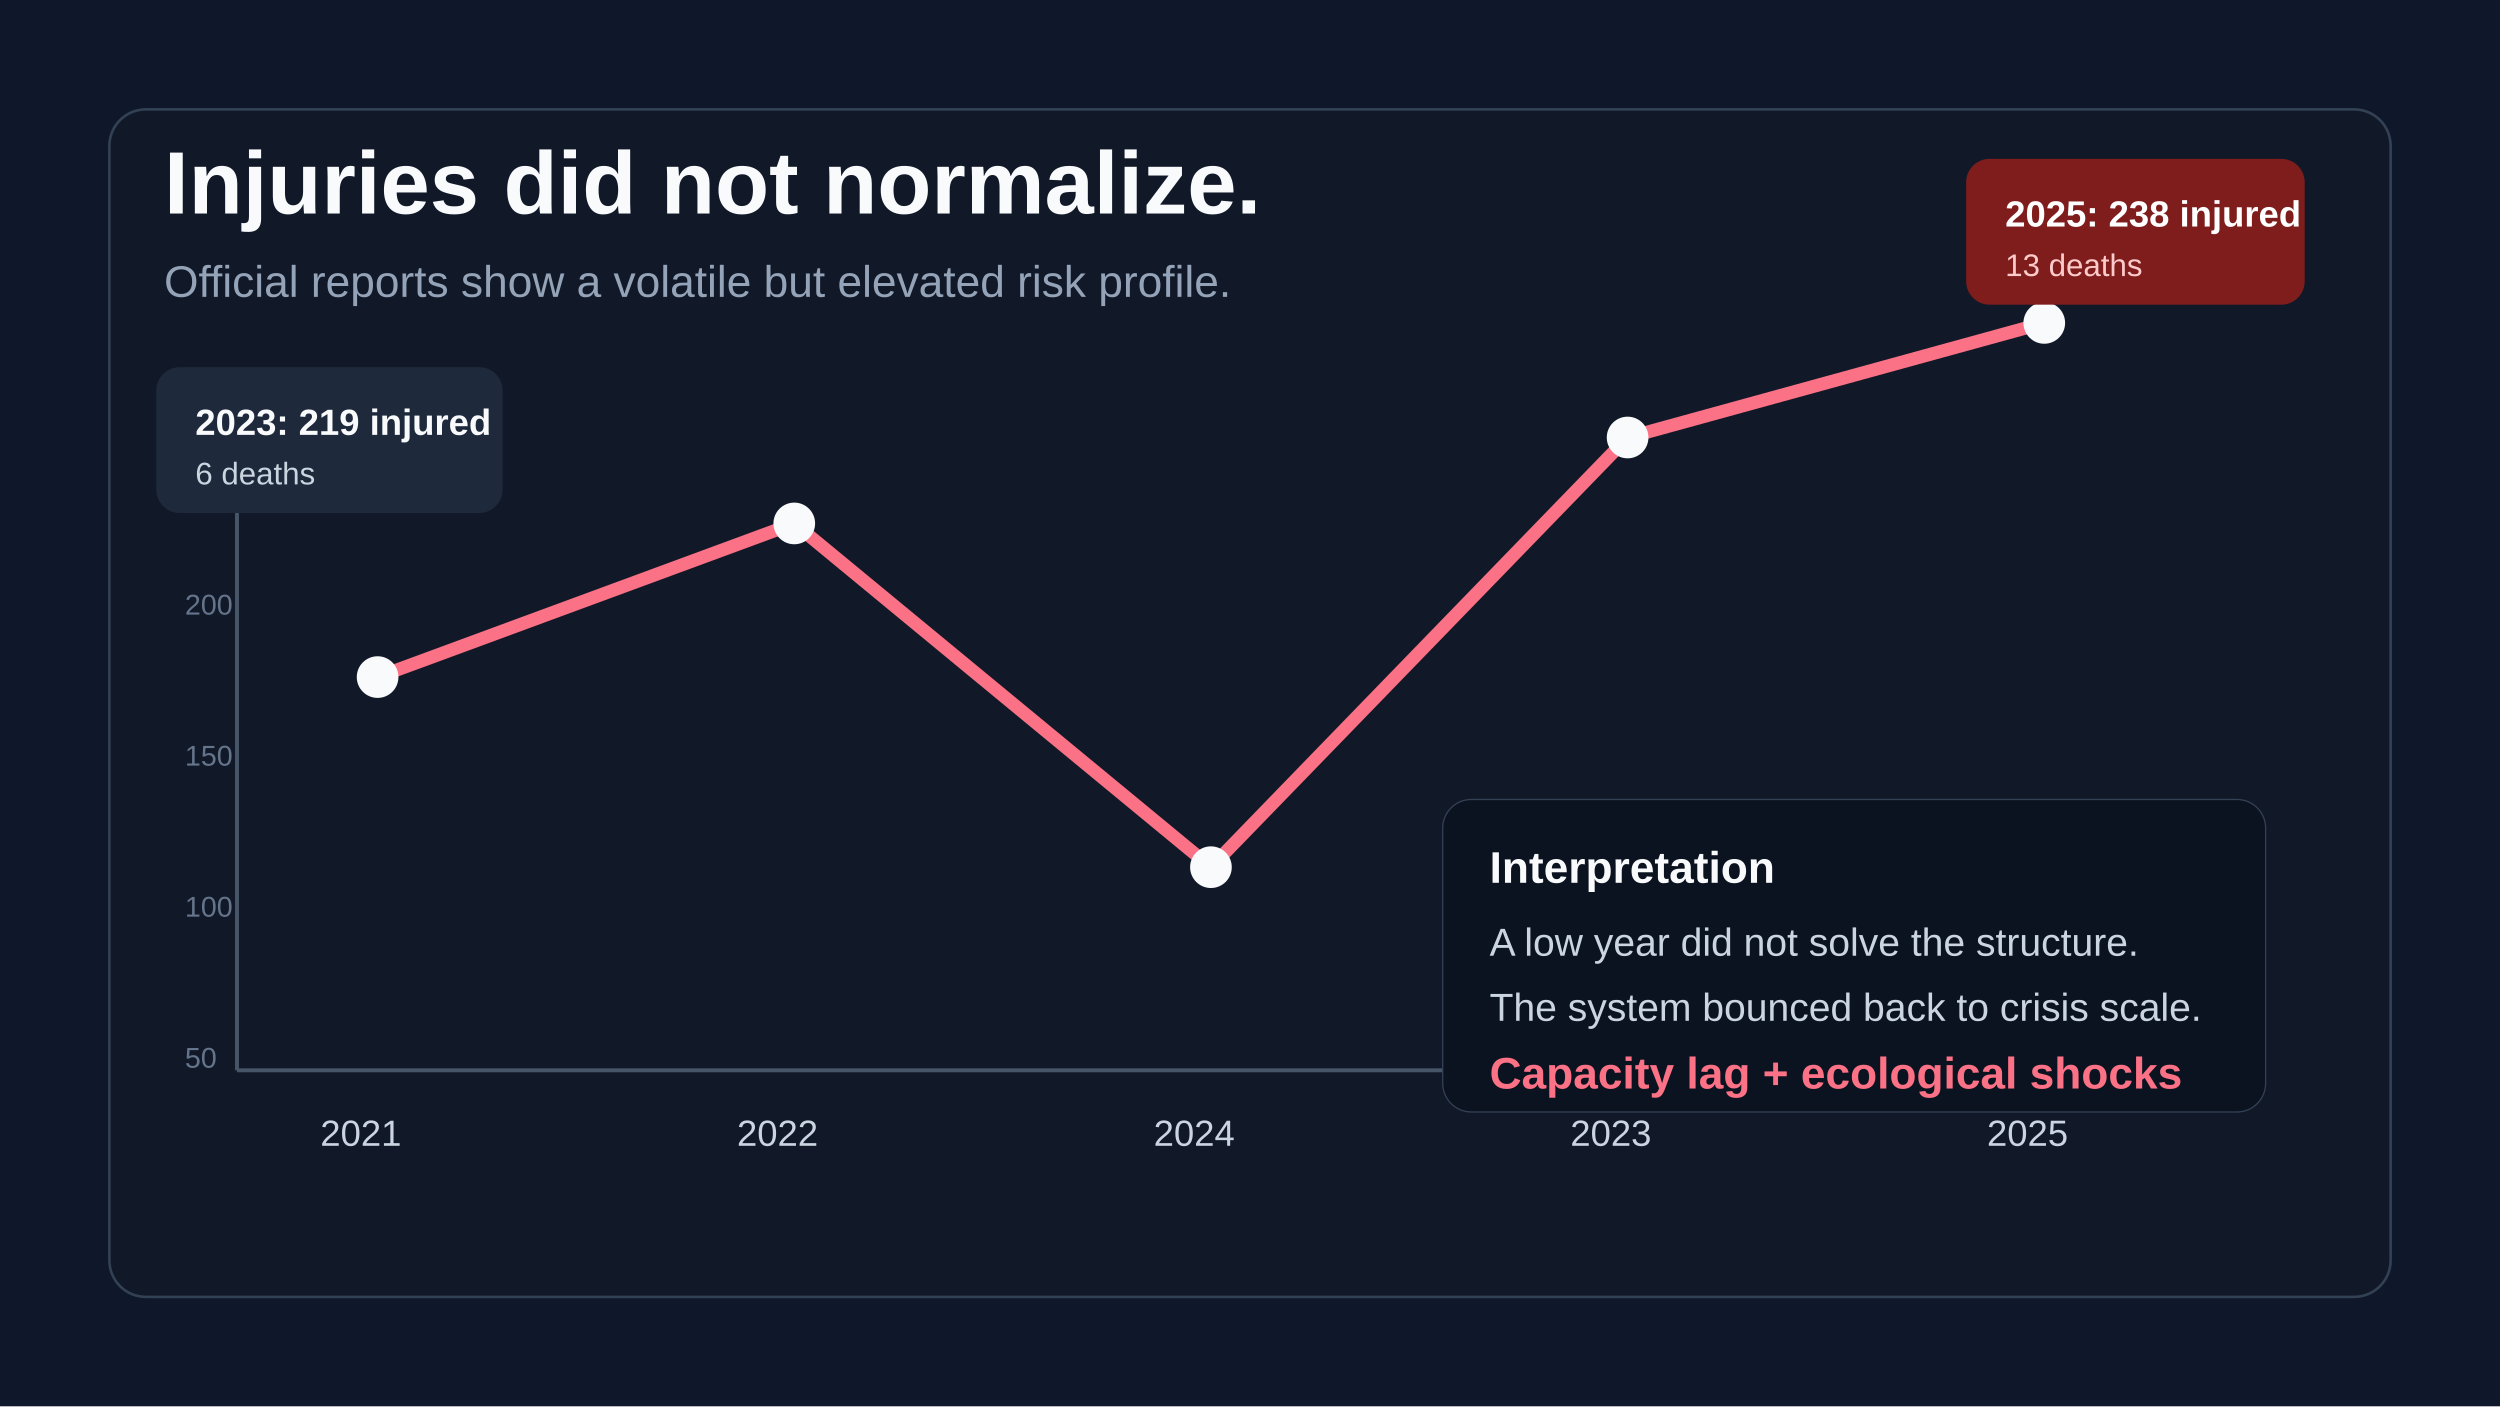
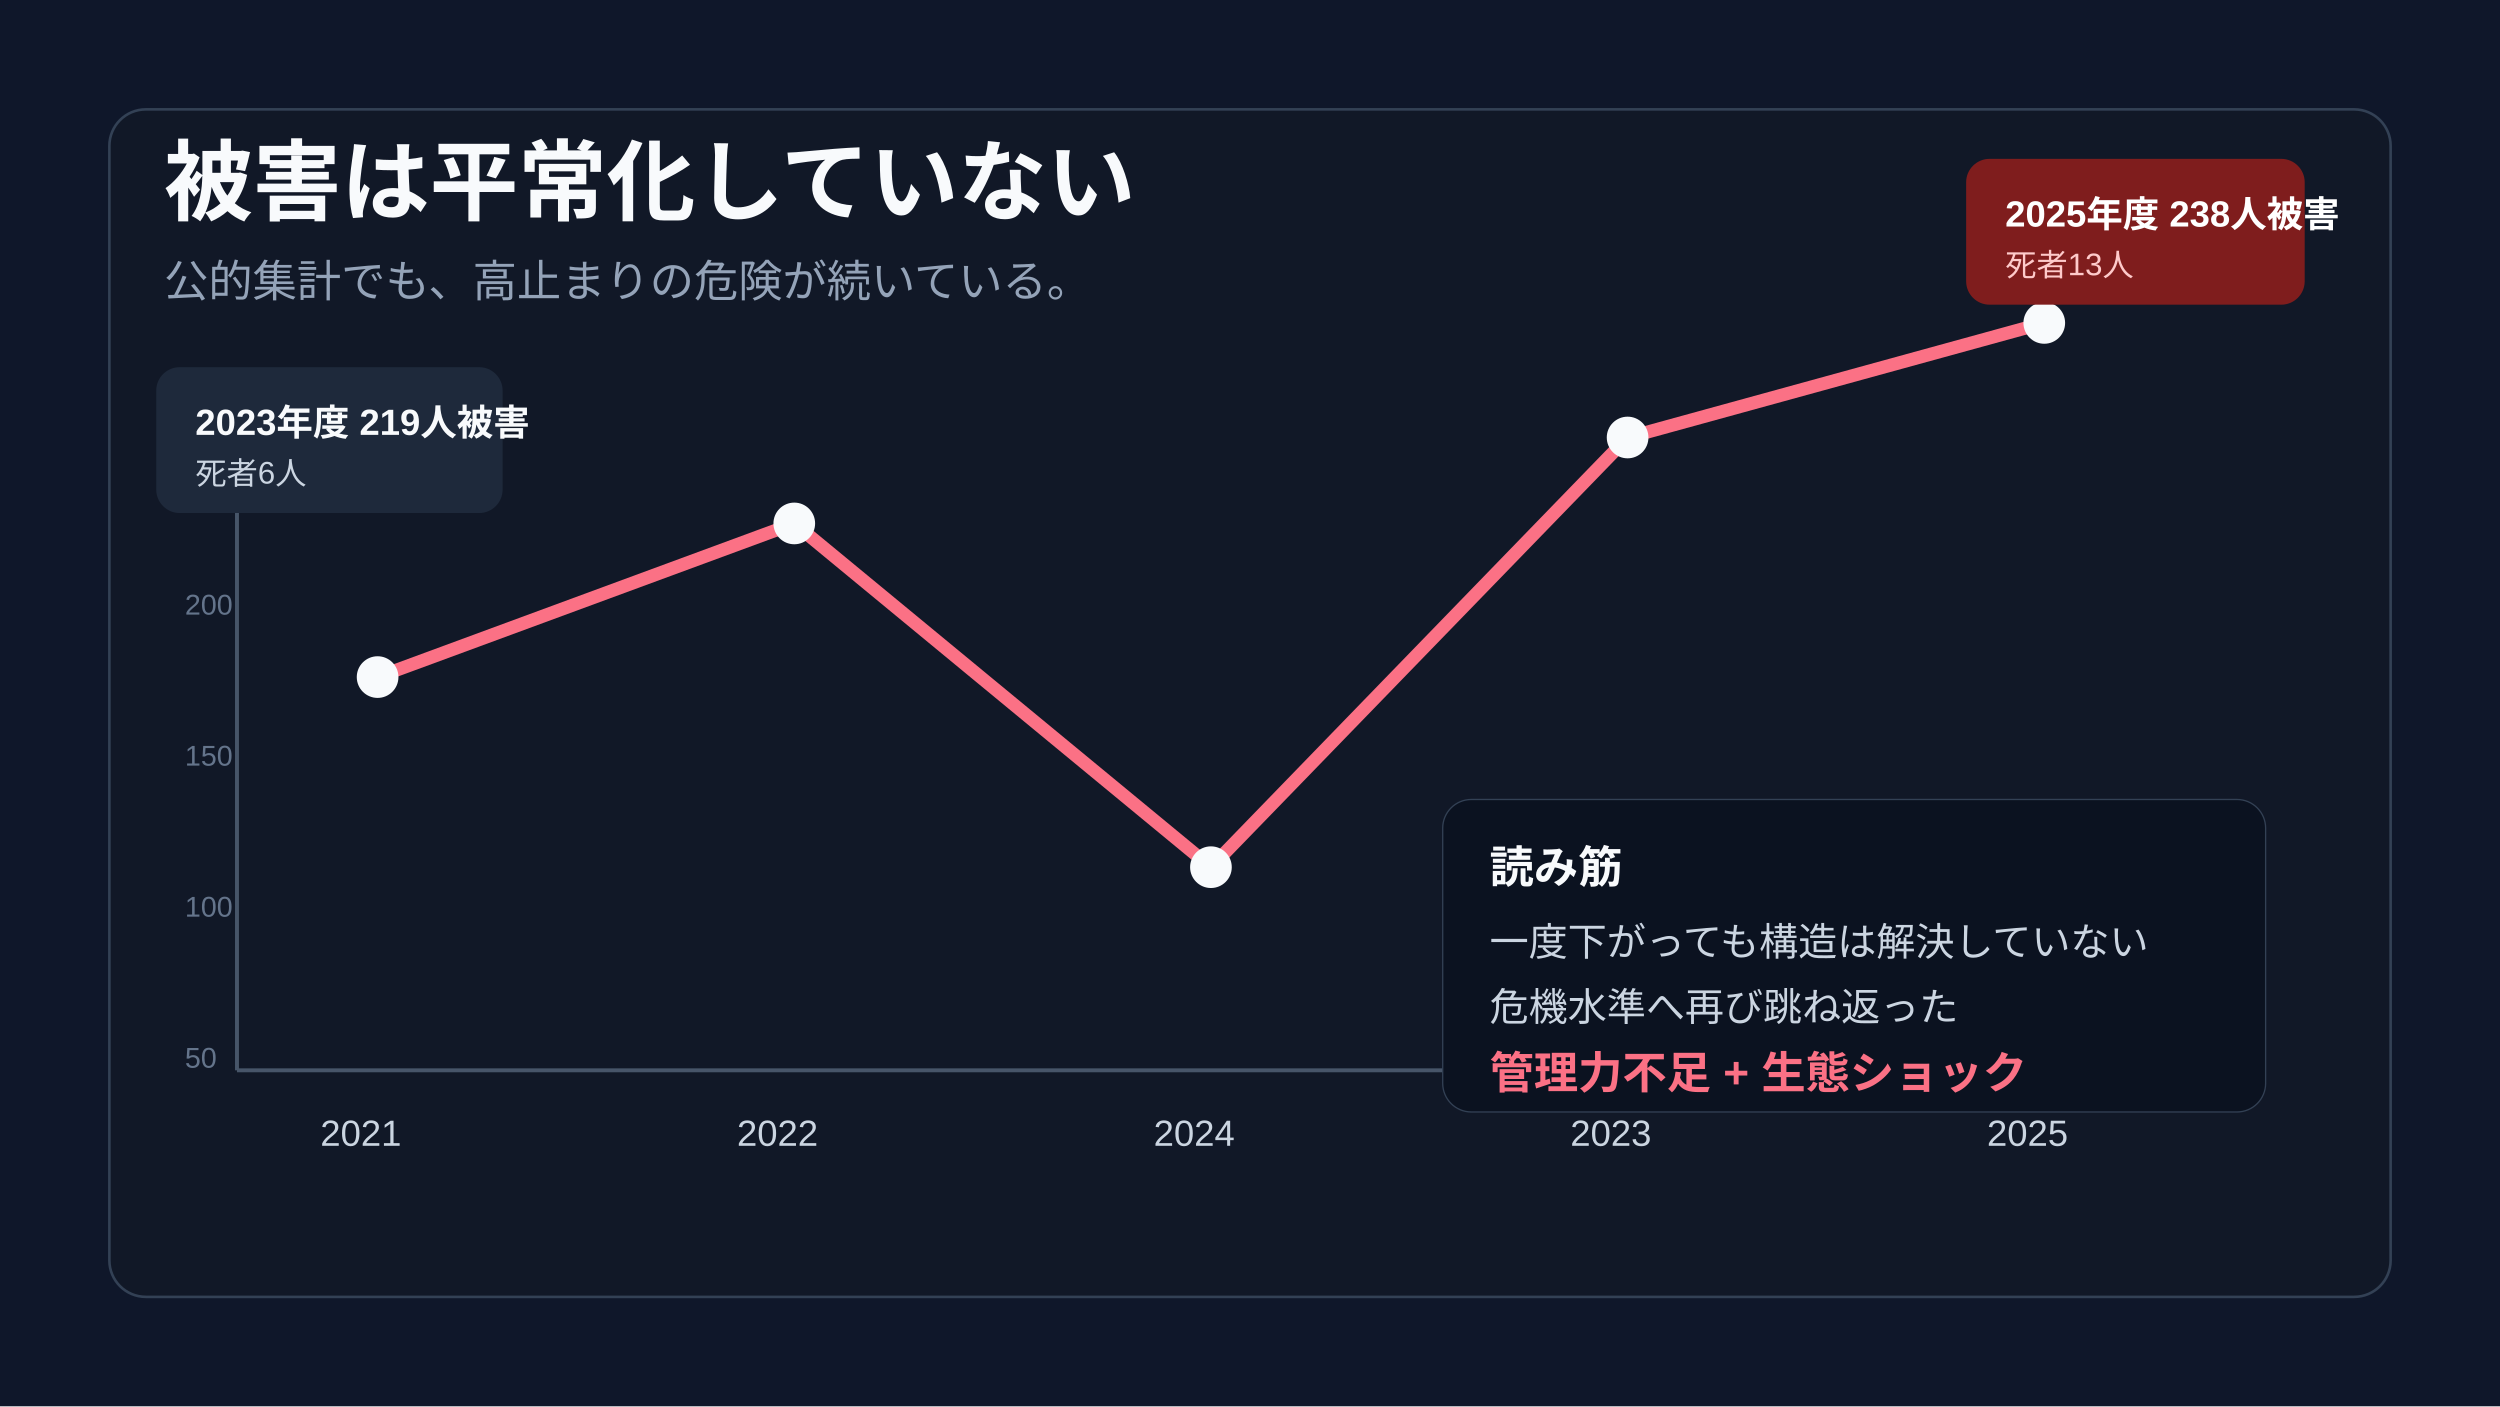
<svg xmlns="http://www.w3.org/2000/svg" width="1920" height="1080" viewBox="0 0 1920 1080">
  <rect width="1920" height="1080" fill="#0f172a" />
  <rect x="84" y="84" width="1752" height="912" rx="28" fill="#111827" stroke="#334155" stroke-width="2" />
-   <text x="126" y="164" fill="#f8fafc" font-family="Arial, sans-serif" font-size="68" font-weight="700">Injuries did not normalize.</text>
-   <text x="126" y="228" fill="#94a3b8" font-family="Arial, sans-serif" font-size="34">Official reports show a volatile but elevated risk profile.</text>
+   <text x="126" y="164" fill="#f8fafc" font-family="Arial, sans-serif" font-size="68" font-weight="700">被害は平常化していない</text>
+   <text x="126" y="228" fill="#94a3b8" font-family="Arial, sans-serif" font-size="34">公的集計でも、高止まりの危険が続いている。</text>
  <line x1="182" y1="822" x2="1700" y2="822" stroke="#475569" stroke-width="3" />
  <line x1="182" y1="346" x2="182" y2="822" stroke="#475569" stroke-width="3" />
  <text x="142" y="356" fill="#64748b" font-family="Arial, sans-serif" font-size="22">250</text>
  <text x="142" y="472" fill="#64748b" font-family="Arial, sans-serif" font-size="22">200</text>
  <text x="142" y="588" fill="#64748b" font-family="Arial, sans-serif" font-size="22">150</text>
  <text x="142" y="704" fill="#64748b" font-family="Arial, sans-serif" font-size="22">100</text>
  <text x="142" y="820" fill="#64748b" font-family="Arial, sans-serif" font-size="22">50</text>
  <polyline fill="none" stroke="#fb7185" stroke-width="10" stroke-linecap="round" stroke-linejoin="round" points="290,520 610,402 930,666 1250,336 1570,248" />
  <circle cx="290" cy="520" r="16" fill="#f8fafc" />
  <circle cx="610" cy="402" r="16" fill="#f8fafc" />
  <circle cx="930" cy="666" r="16" fill="#f8fafc" />
  <circle cx="1250" cy="336" r="16" fill="#f8fafc" />
  <circle cx="1570" cy="248" r="16" fill="#f8fafc" />
  <text x="246" y="880" fill="#cbd5e1" font-family="Arial, sans-serif" font-size="28">2021</text>
  <text x="566" y="880" fill="#cbd5e1" font-family="Arial, sans-serif" font-size="28">2022</text>
  <text x="886" y="880" fill="#cbd5e1" font-family="Arial, sans-serif" font-size="28">2024</text>
  <text x="1206" y="880" fill="#cbd5e1" font-family="Arial, sans-serif" font-size="28">2023</text>
  <text x="1526" y="880" fill="#cbd5e1" font-family="Arial, sans-serif" font-size="28">2025</text>
  <rect x="120" y="282" width="266" height="112" rx="18" fill="#1e293b" />
-   <text x="150" y="334" fill="#f8fafc" font-family="Arial, sans-serif" font-size="28" font-weight="700">2023: 219 injured</text>
-   <text x="150" y="372" fill="#cbd5e1" font-family="Arial, sans-serif" font-size="24">6 deaths</text>
+   <text x="150" y="334" fill="#f8fafc" font-family="Arial, sans-serif" font-size="28" font-weight="700">2023年度 219人被害</text>
+   <text x="150" y="372" fill="#cbd5e1" font-family="Arial, sans-serif" font-size="24">死者6人</text>
  <rect x="1510" y="122" width="260" height="112" rx="18" fill="#7f1d1d" />
-   <text x="1540" y="174" fill="#ffffff" font-family="Arial, sans-serif" font-size="28" font-weight="700">2025: 238 injured</text>
-   <text x="1540" y="212" fill="#fecaca" font-family="Arial, sans-serif" font-size="24">13 deaths</text>
+   <text x="1540" y="174" fill="#ffffff" font-family="Arial, sans-serif" font-size="28" font-weight="700">2025年度 238人被害</text>
+   <text x="1540" y="212" fill="#fecaca" font-family="Arial, sans-serif" font-size="24">死者13人</text>
  <rect x="1108" y="614" width="632" height="240" rx="22" fill="#0b1220" stroke="#334155" />
-   <text x="1144" y="678" fill="#f8fafc" font-family="Arial, sans-serif" font-size="34" font-weight="700">Interpretation</text>
-   <text x="1144" y="734" fill="#cbd5e1" font-family="Arial, sans-serif" font-size="30">A low year did not solve the structure.</text>
-   <text x="1144" y="784" fill="#cbd5e1" font-family="Arial, sans-serif" font-size="30">The system bounced back to crisis scale.</text>
-   <text x="1144" y="836" fill="#fb7185" font-family="Arial, sans-serif" font-size="34" font-weight="700">Capacity lag + ecological shocks</text>
+   <text x="1144" y="678" fill="#f8fafc" font-family="Arial, sans-serif" font-size="34" font-weight="700">読み筋</text>
+   <text x="1144" y="734" fill="#cbd5e1" font-family="Arial, sans-serif" font-size="30">一度下がっても構造は解決していない</text>
+   <text x="1144" y="784" fill="#cbd5e1" font-family="Arial, sans-serif" font-size="30">危機水準へ再び跳ね返った</text>
+   <text x="1144" y="836" fill="#fb7185" font-family="Arial, sans-serif" font-size="34" font-weight="700">管理力不足 + 生態ショック</text>
</svg>
